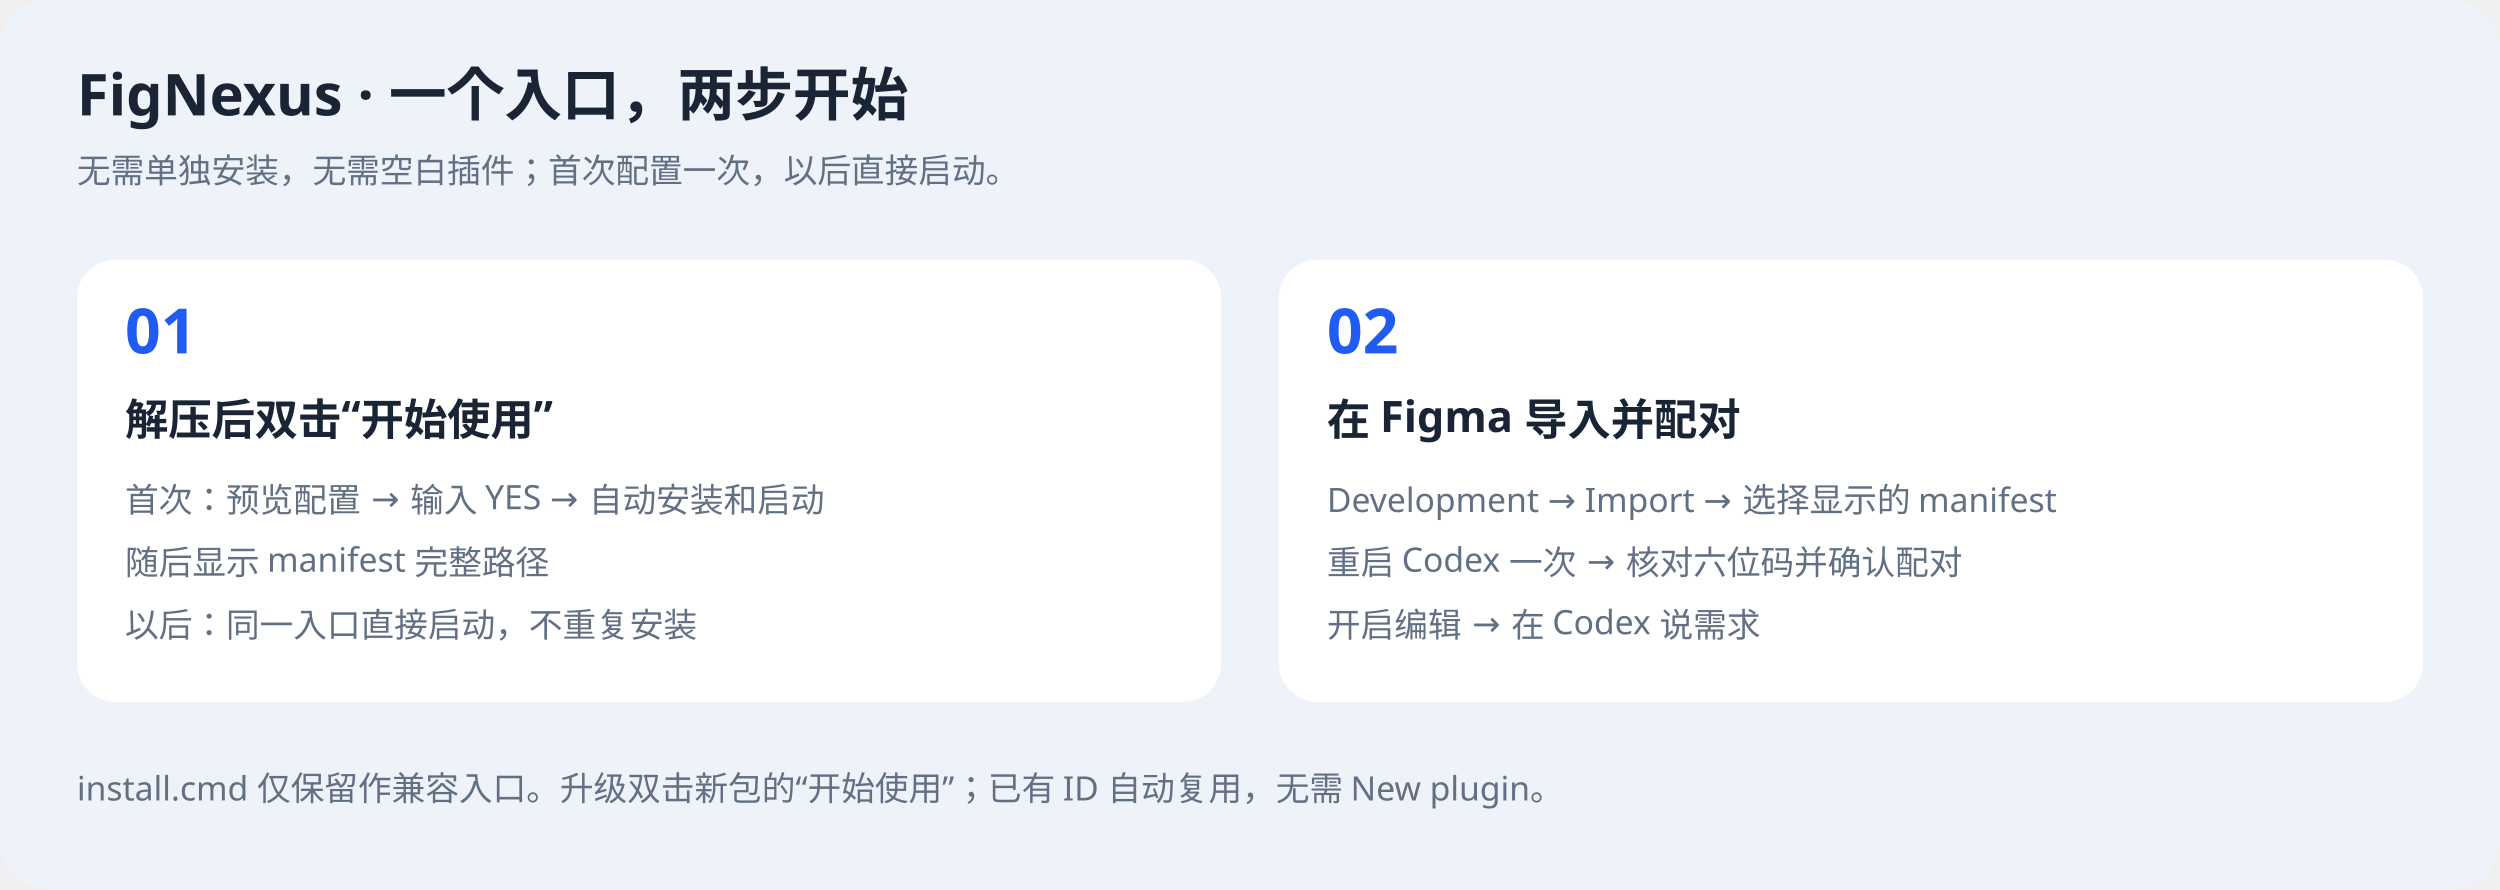
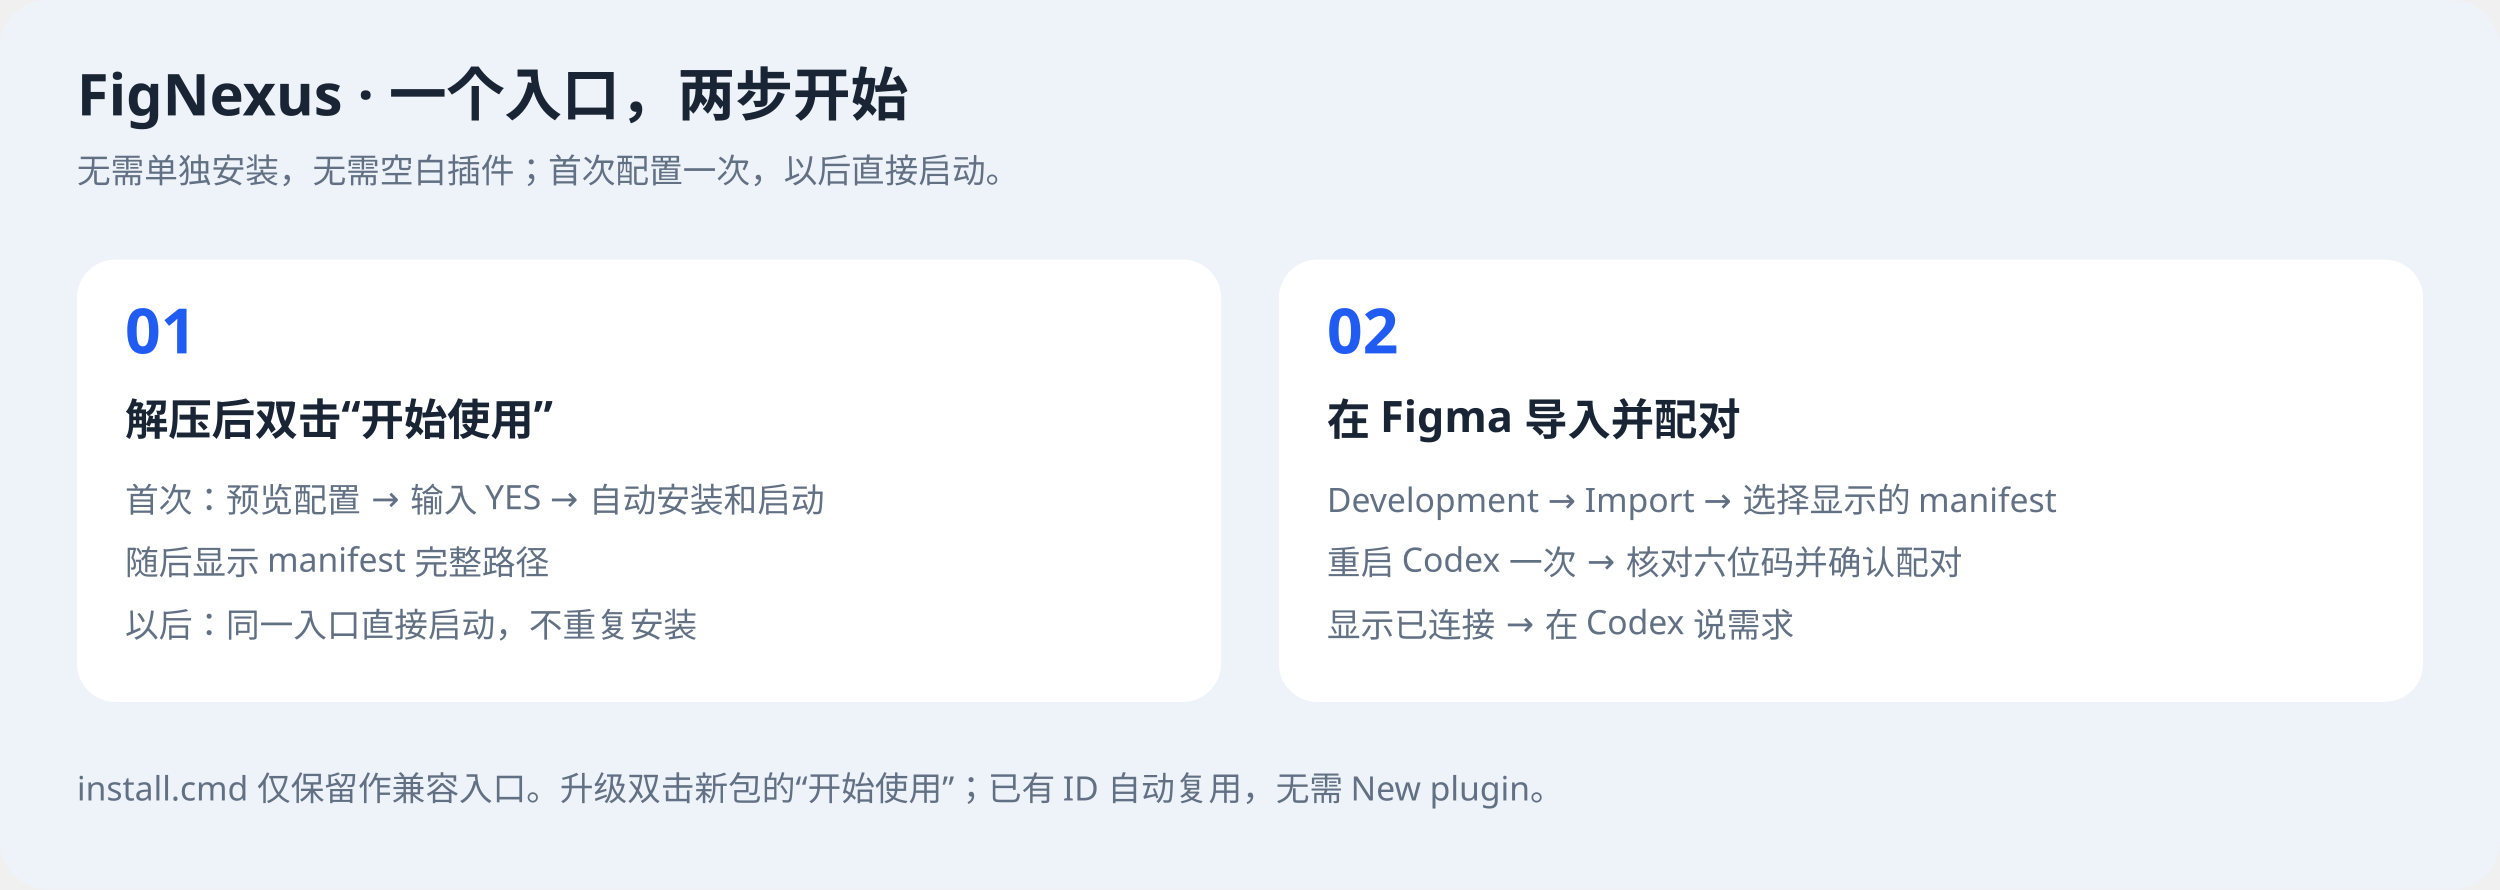
<svg xmlns="http://www.w3.org/2000/svg" width="1040" height="370" viewBox="0 0 1040 370">
  <rect width="1040" height="370" rx="20" fill="#eef2f9" />
  <g font-family="Segoe UI,Microsoft YaHei,sans-serif">
    <text x="32" y="48" font-size="24" font-weight="700" fill="#192435">FigNexus · 一个入口，两步开始</text>
    <text x="32" y="76" font-size="14" fill="#627084">无需单独安装，无需空白插件；首次配置一次，以后直接启动。</text>
    <g fill="white">
      <rect x="32" y="108" width="476" height="184" rx="16" />
      <rect x="532" y="108" width="476" height="184" rx="16" />
    </g>
    <g fill="#215cf2" font-size="26" font-weight="700">
      <text x="52" y="147">01</text>
      <text x="552" y="147">02</text>
    </g>
    <g fill="#192435" font-size="18" font-weight="600">
      <text x="52" y="181">解压后双击“开始使用”</text>
      <text x="552" y="181">在 Figma 导入并配对</text>
    </g>
    <g fill="#627084" font-size="14">
      <text x="52" y="213">首次：预览配置 → 输入 YES → 自动安装和启动</text>
      <text x="52" y="239">随后显示 manifest 完整路径</text>
      <text x="52" y="265">以后：同一入口直接启动，不重复安装</text>
      <text x="552" y="213">Development → Import → 选择显示的 manifest</text>
      <text x="552" y="239">重启 Codex 一次 → 核对六位码并确认配对</text>
-       <text x="552" y="265">开启编辑 → 在 Codex 说需求</text>
+       <text x="552" y="265">显示已连接 → 在 Codex 说需求</text>
      <text x="32" y="333">install.cmd 仅保留作兼容入口。升级双击新包的“开始使用”；已有 ID 自动复用，无需 New plugin。</text>
    </g>
  </g>
</svg>
